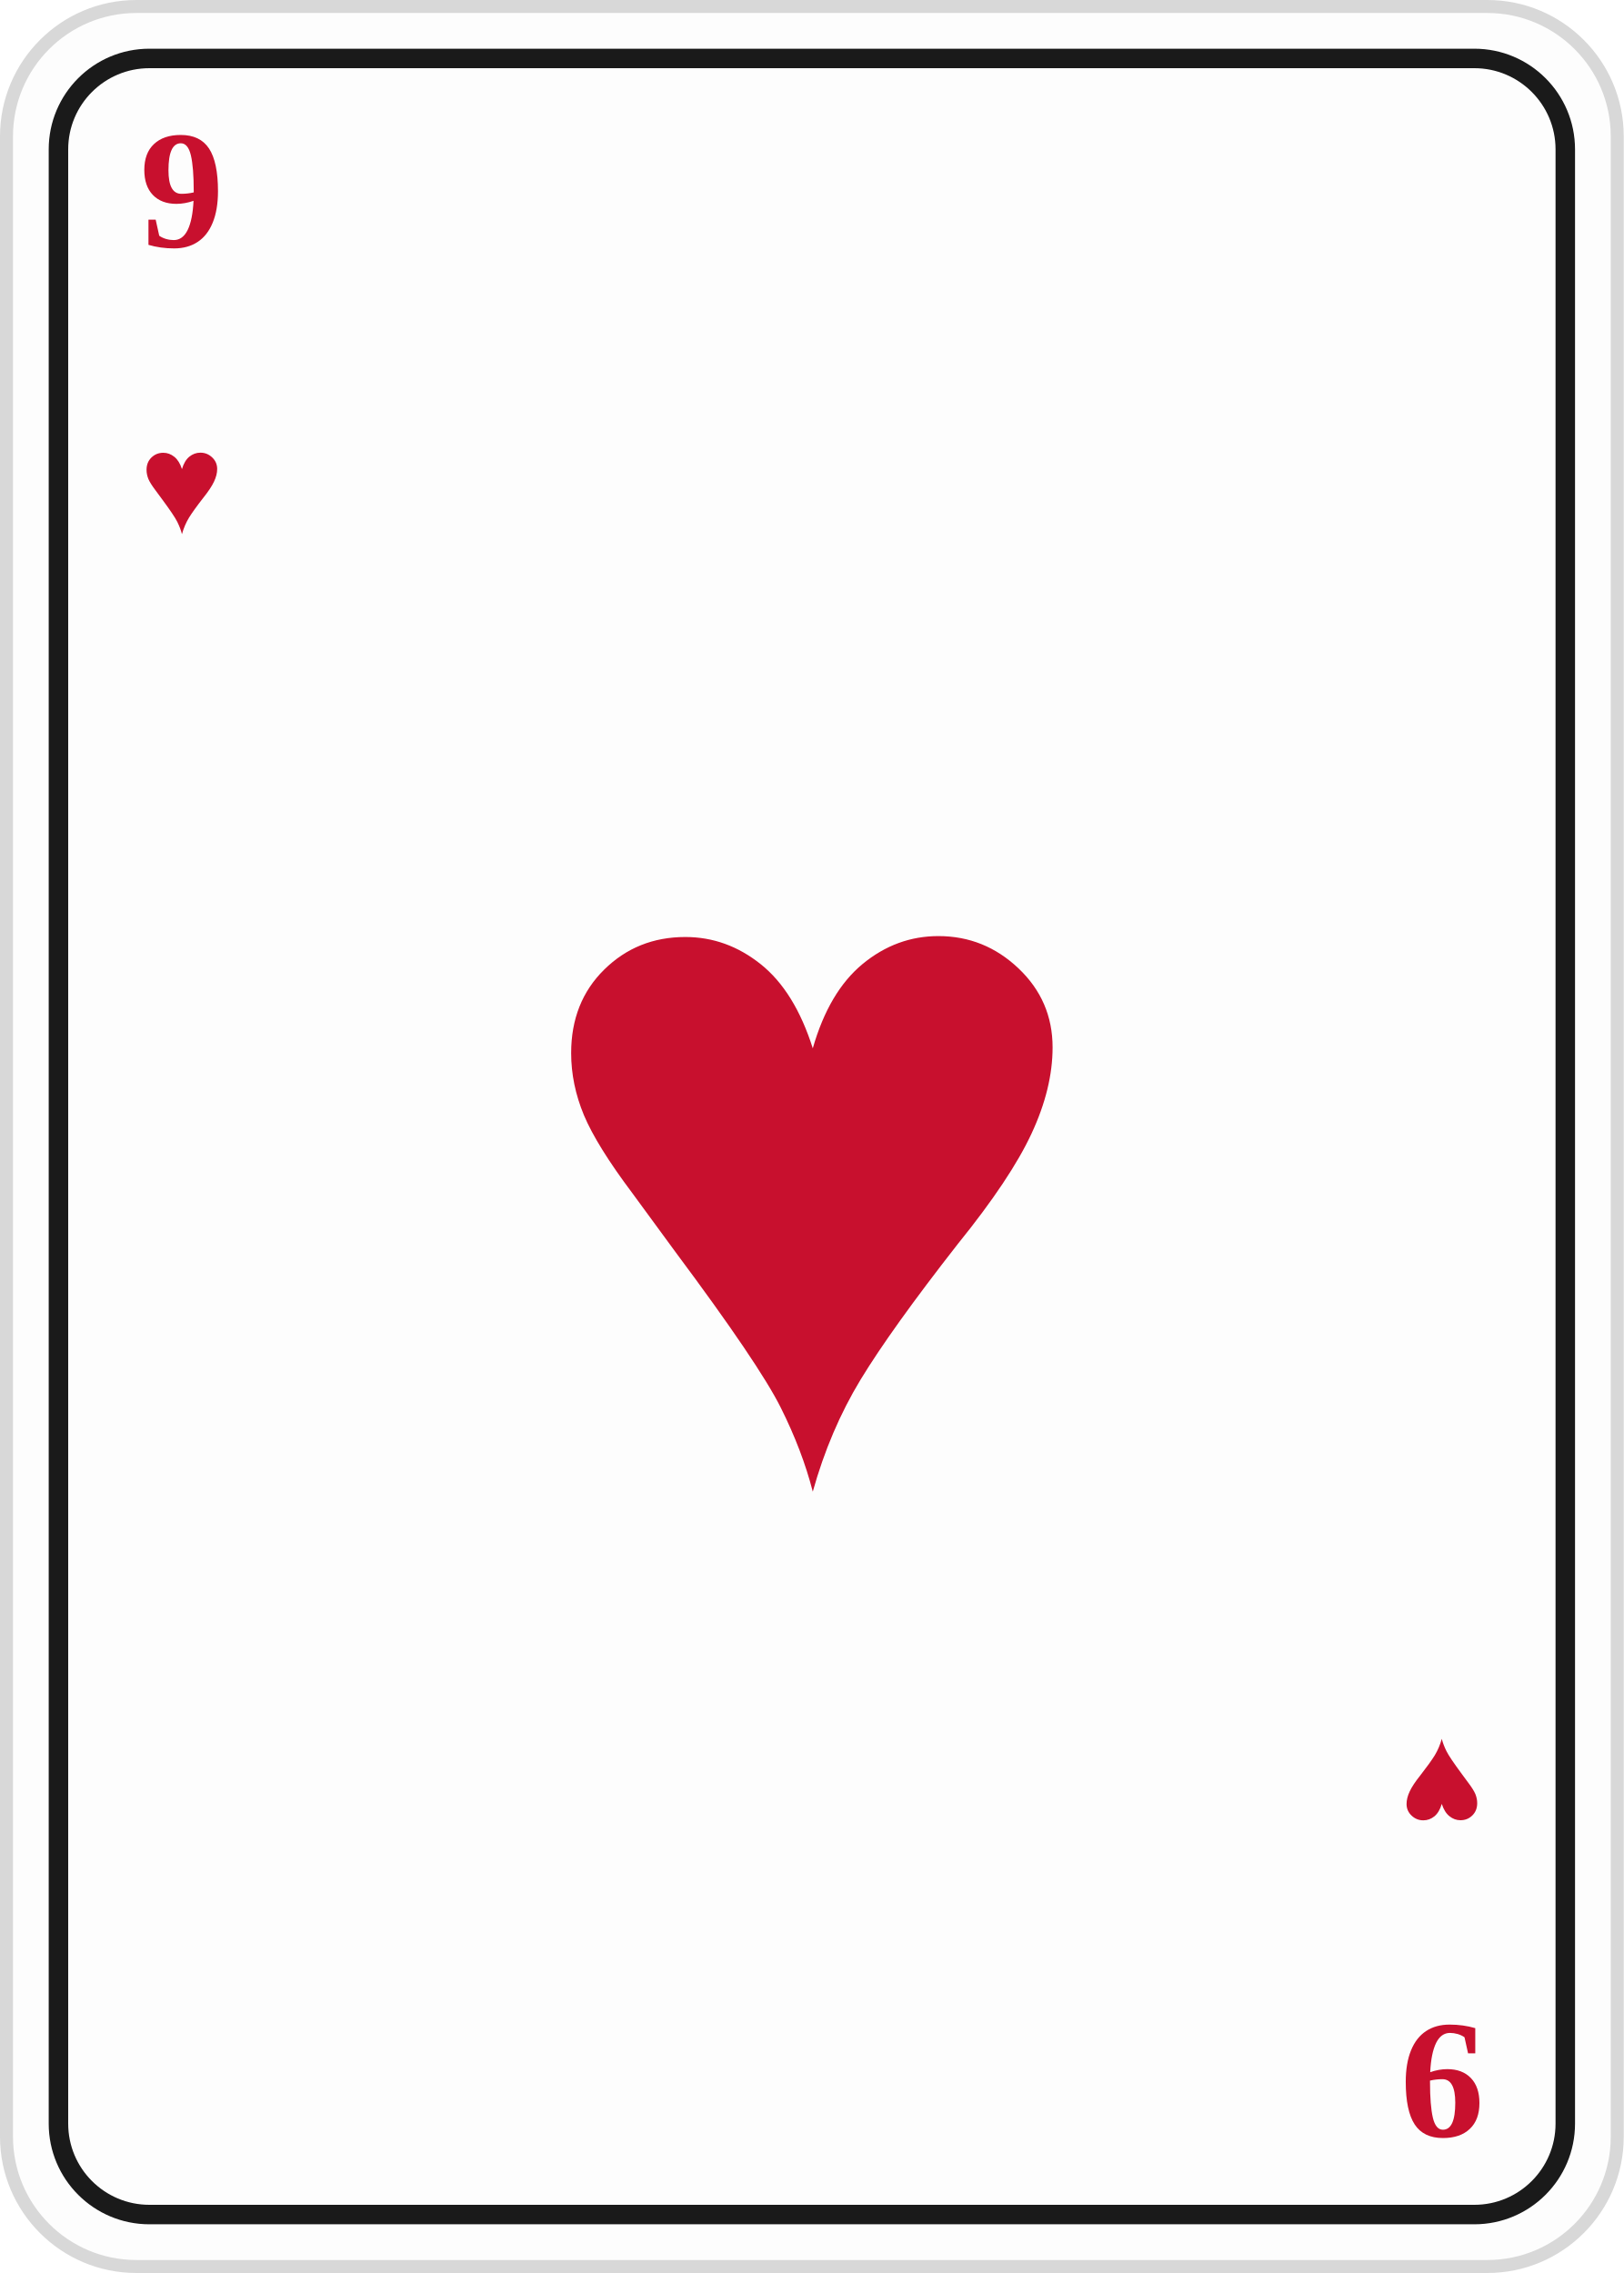
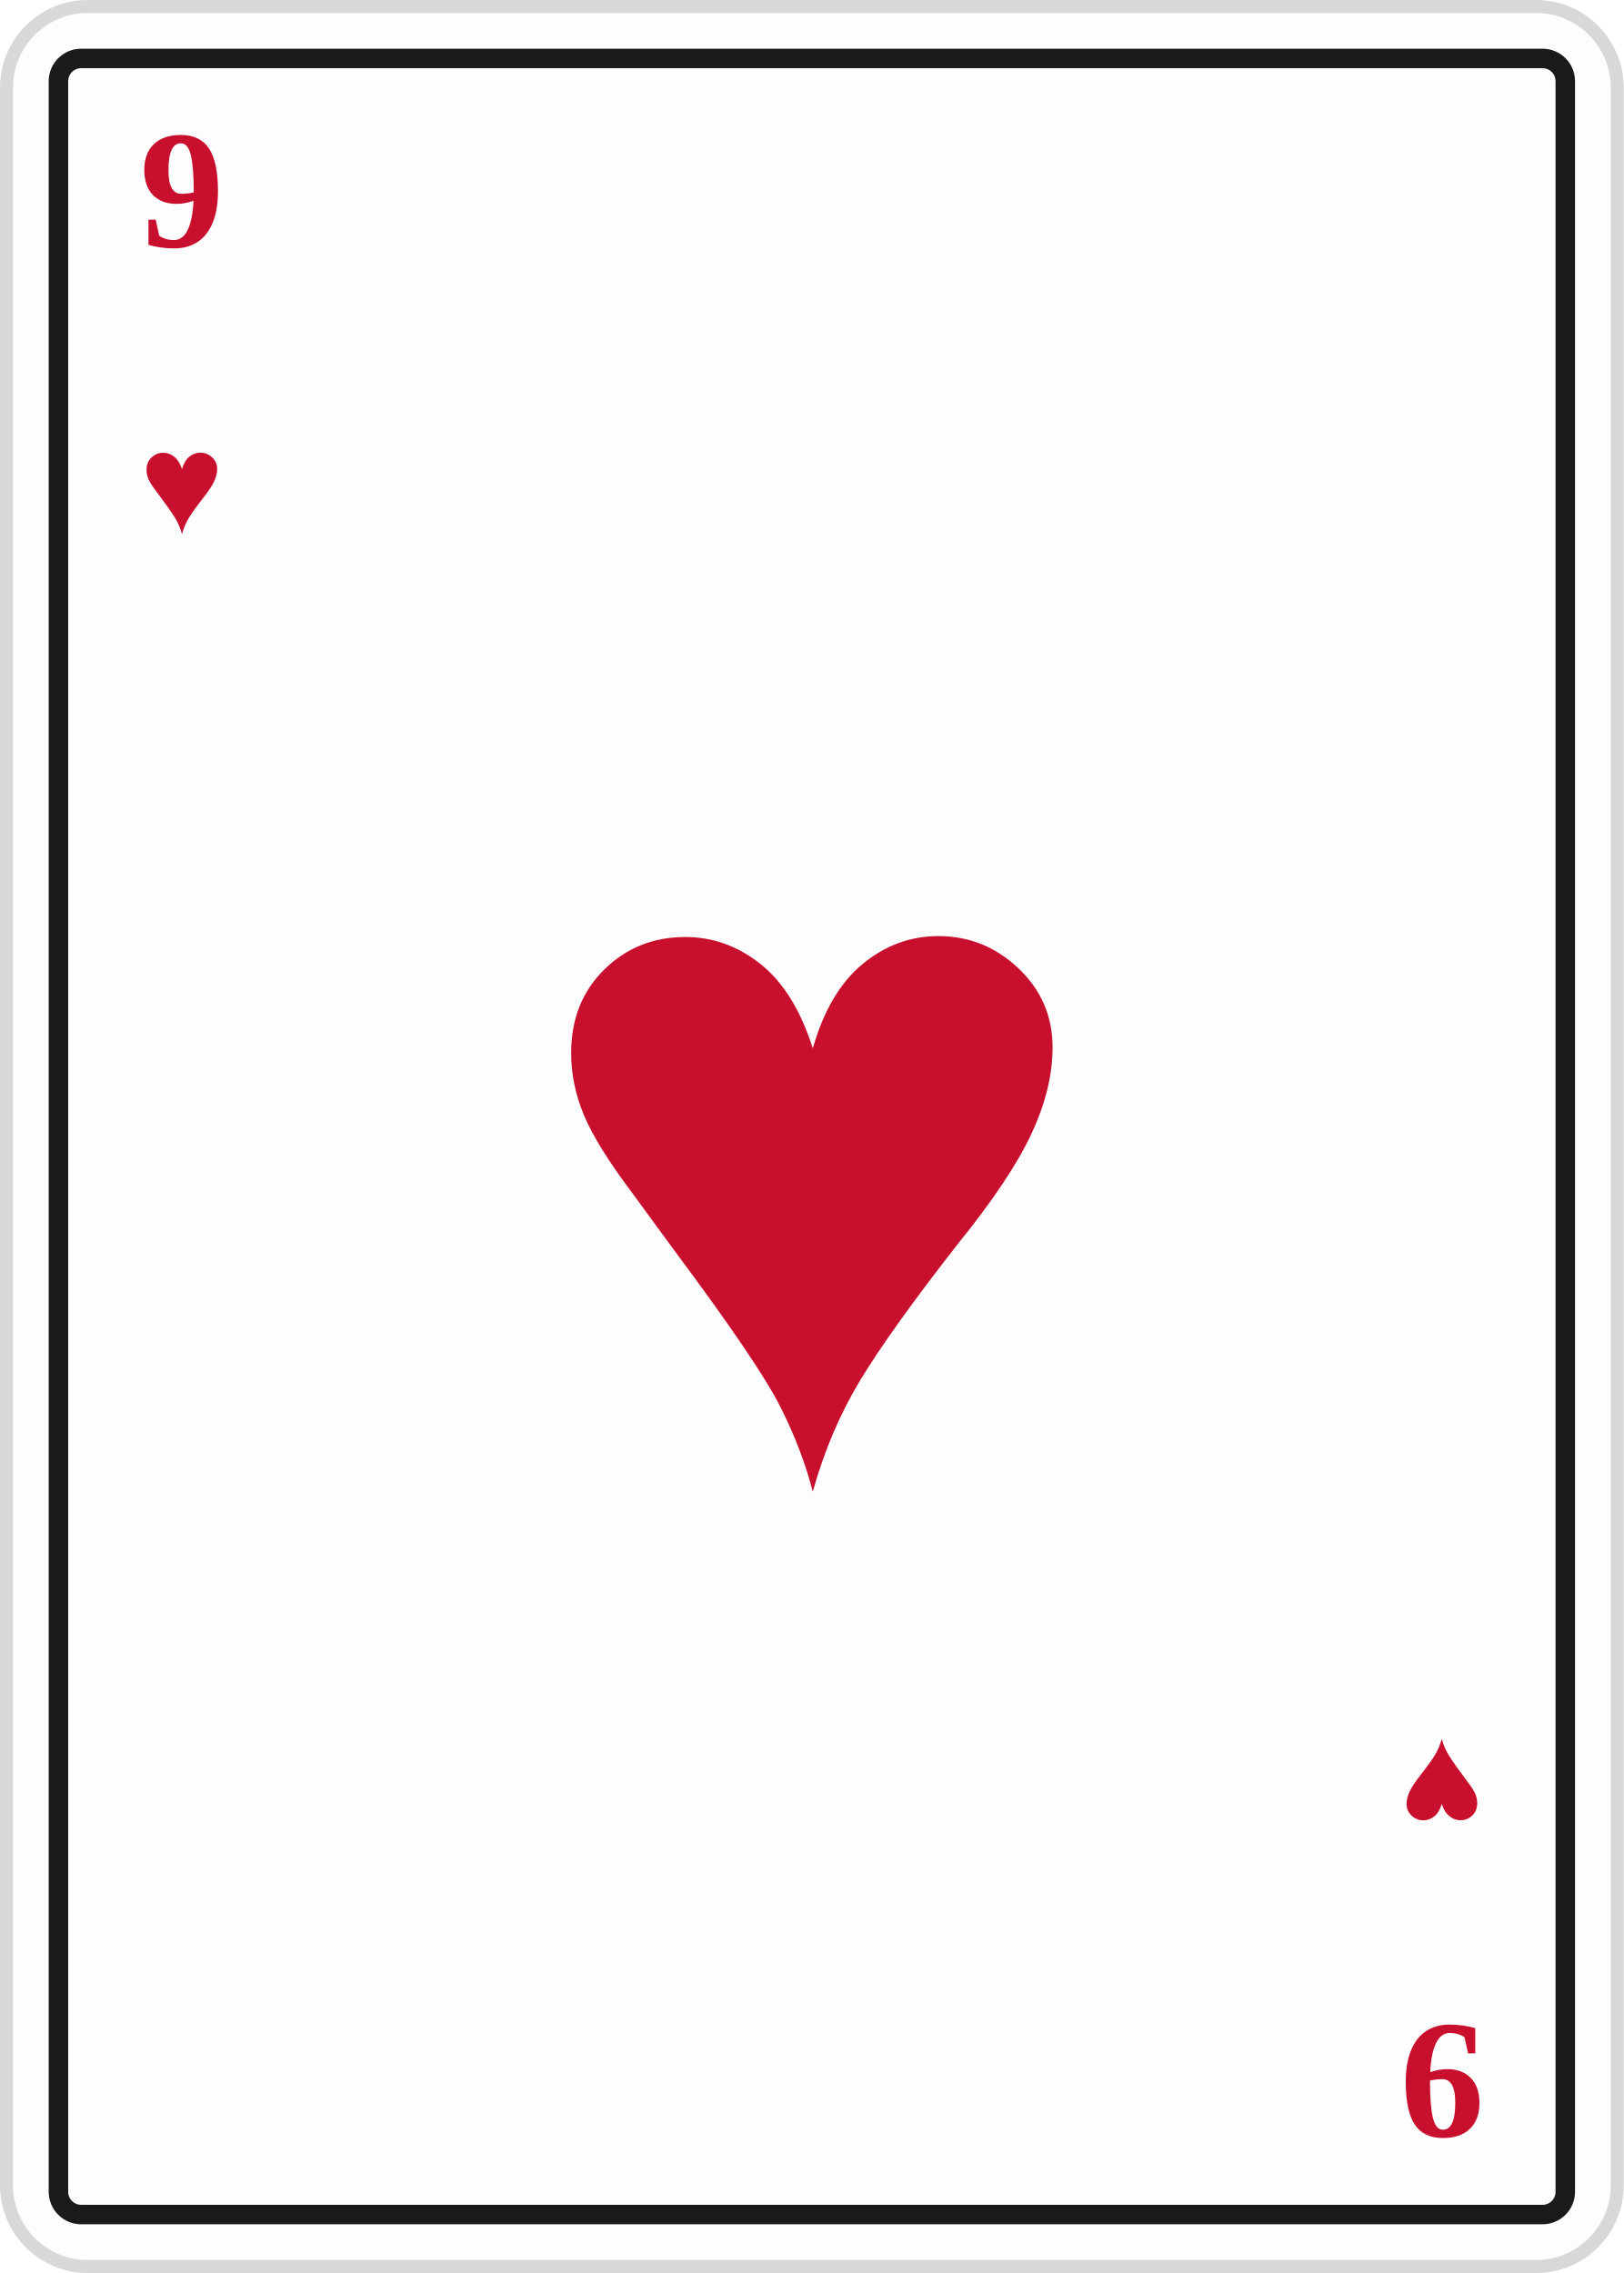
<svg xmlns="http://www.w3.org/2000/svg" viewBox="0 0 250 350">
-   <rect x="1" y="1" width="248" height="348" rx="20" fill="#fdfdfd" stroke="#d8d8d8" stroke-width="2" />
-   <rect x="9" y="9" width="232" height="332" rx="14" fill="none" stroke="#1a1a1a" stroke-width="3" />
+   <rect x="1" y="1" width="248" height="348" rx="12.5" fill="#fdfdfd" stroke="#d8d8d8" stroke-width="2" />
+   <rect x="9" y="9" width="232" height="332" rx="3.5" fill="none" stroke="#1a1a1a" stroke-width="3" />
  <text x="28" y="38" font-size="26" font-weight="bold" fill="#c8102e" font-family="Georgia, 'Times New Roman', serif" text-anchor="middle">9</text>
  <text x="28" y="82" font-size="22" fill="#c8102e" font-family="Georgia, 'Times New Roman', serif" text-anchor="middle">♥</text>
  <g transform="translate(250,350) rotate(180)">
    <text x="28" y="38" font-size="26" font-weight="bold" fill="#c8102e" font-family="Georgia, 'Times New Roman', serif" text-anchor="middle">9</text>
    <text x="28" y="82" font-size="22" fill="#c8102e" font-family="Georgia, 'Times New Roman', serif" text-anchor="middle">♥</text>
  </g>
  <text x="125.0" y="228.0" font-size="150" fill="#c8102e" font-family="Georgia, 'Times New Roman', serif" text-anchor="middle">♥</text>
</svg>
